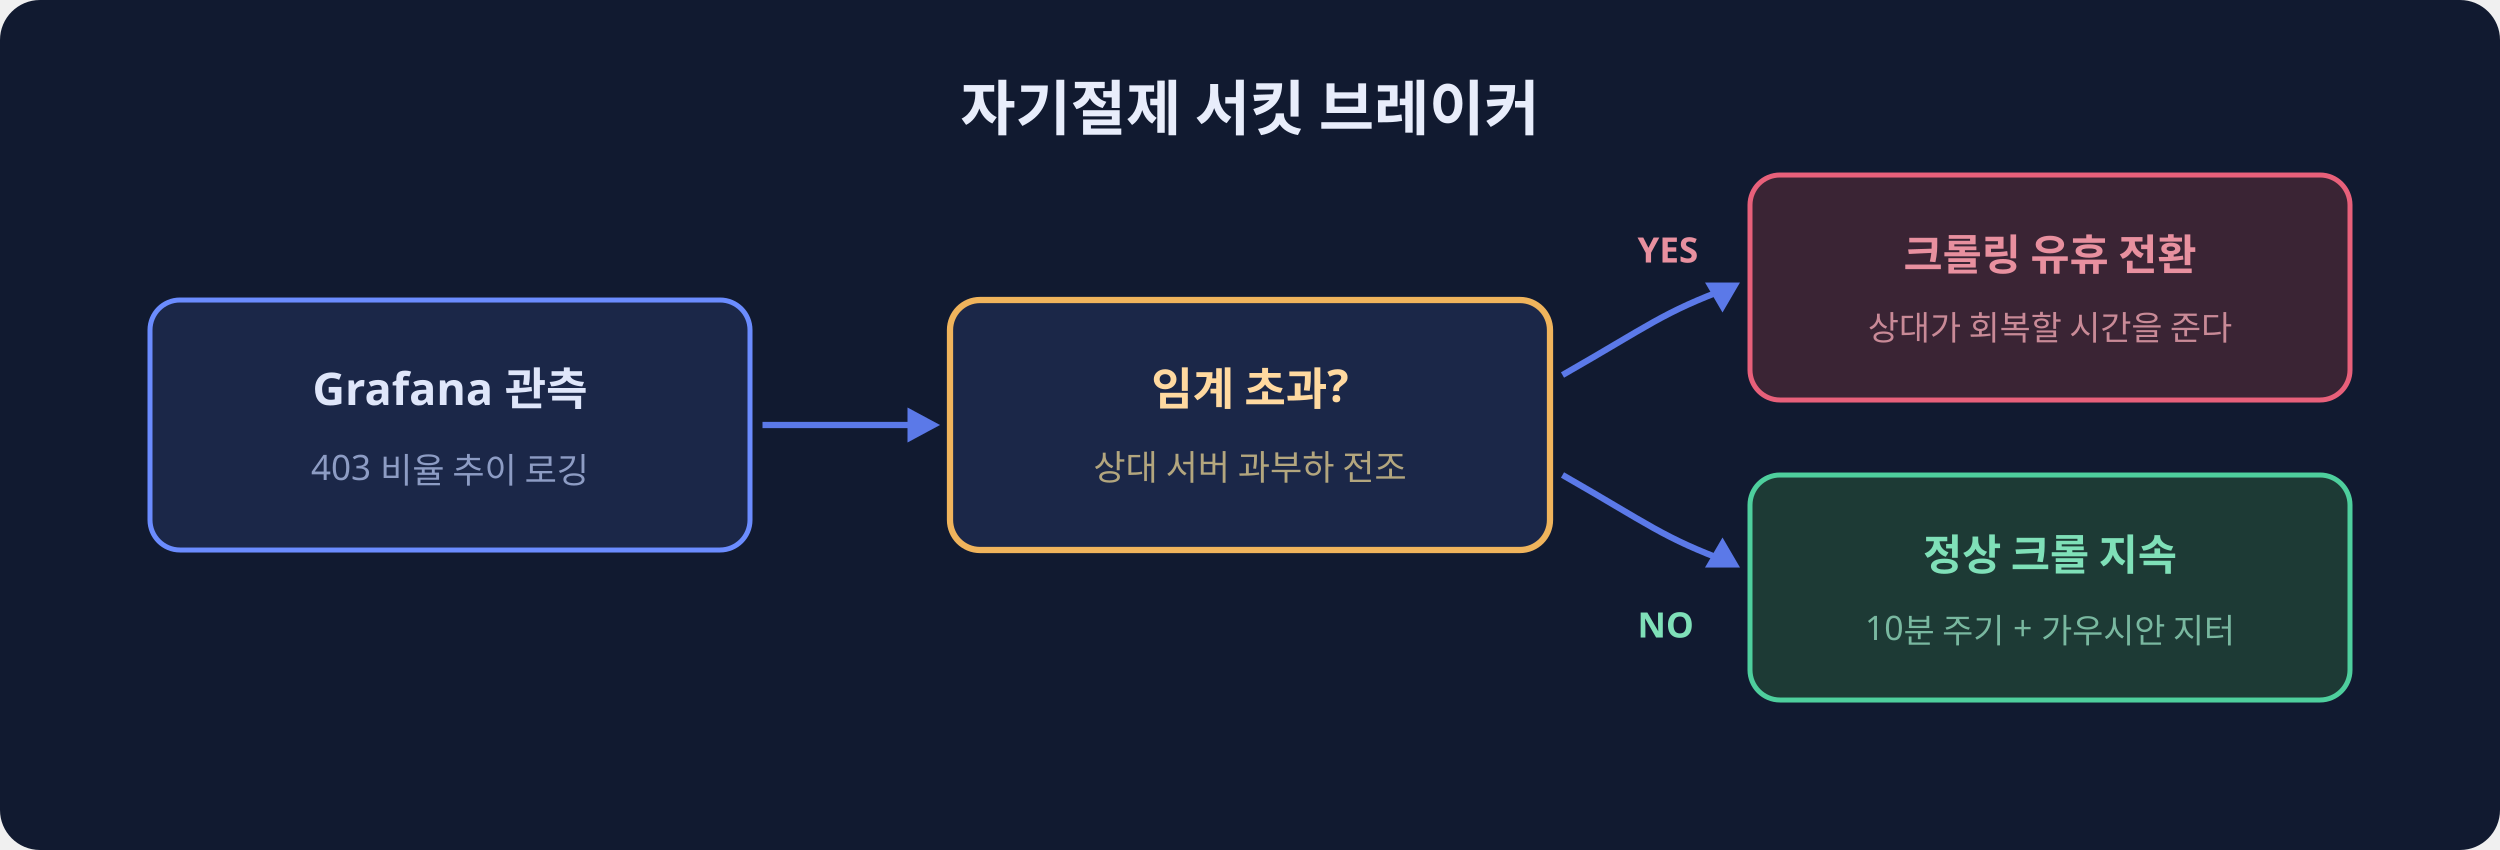
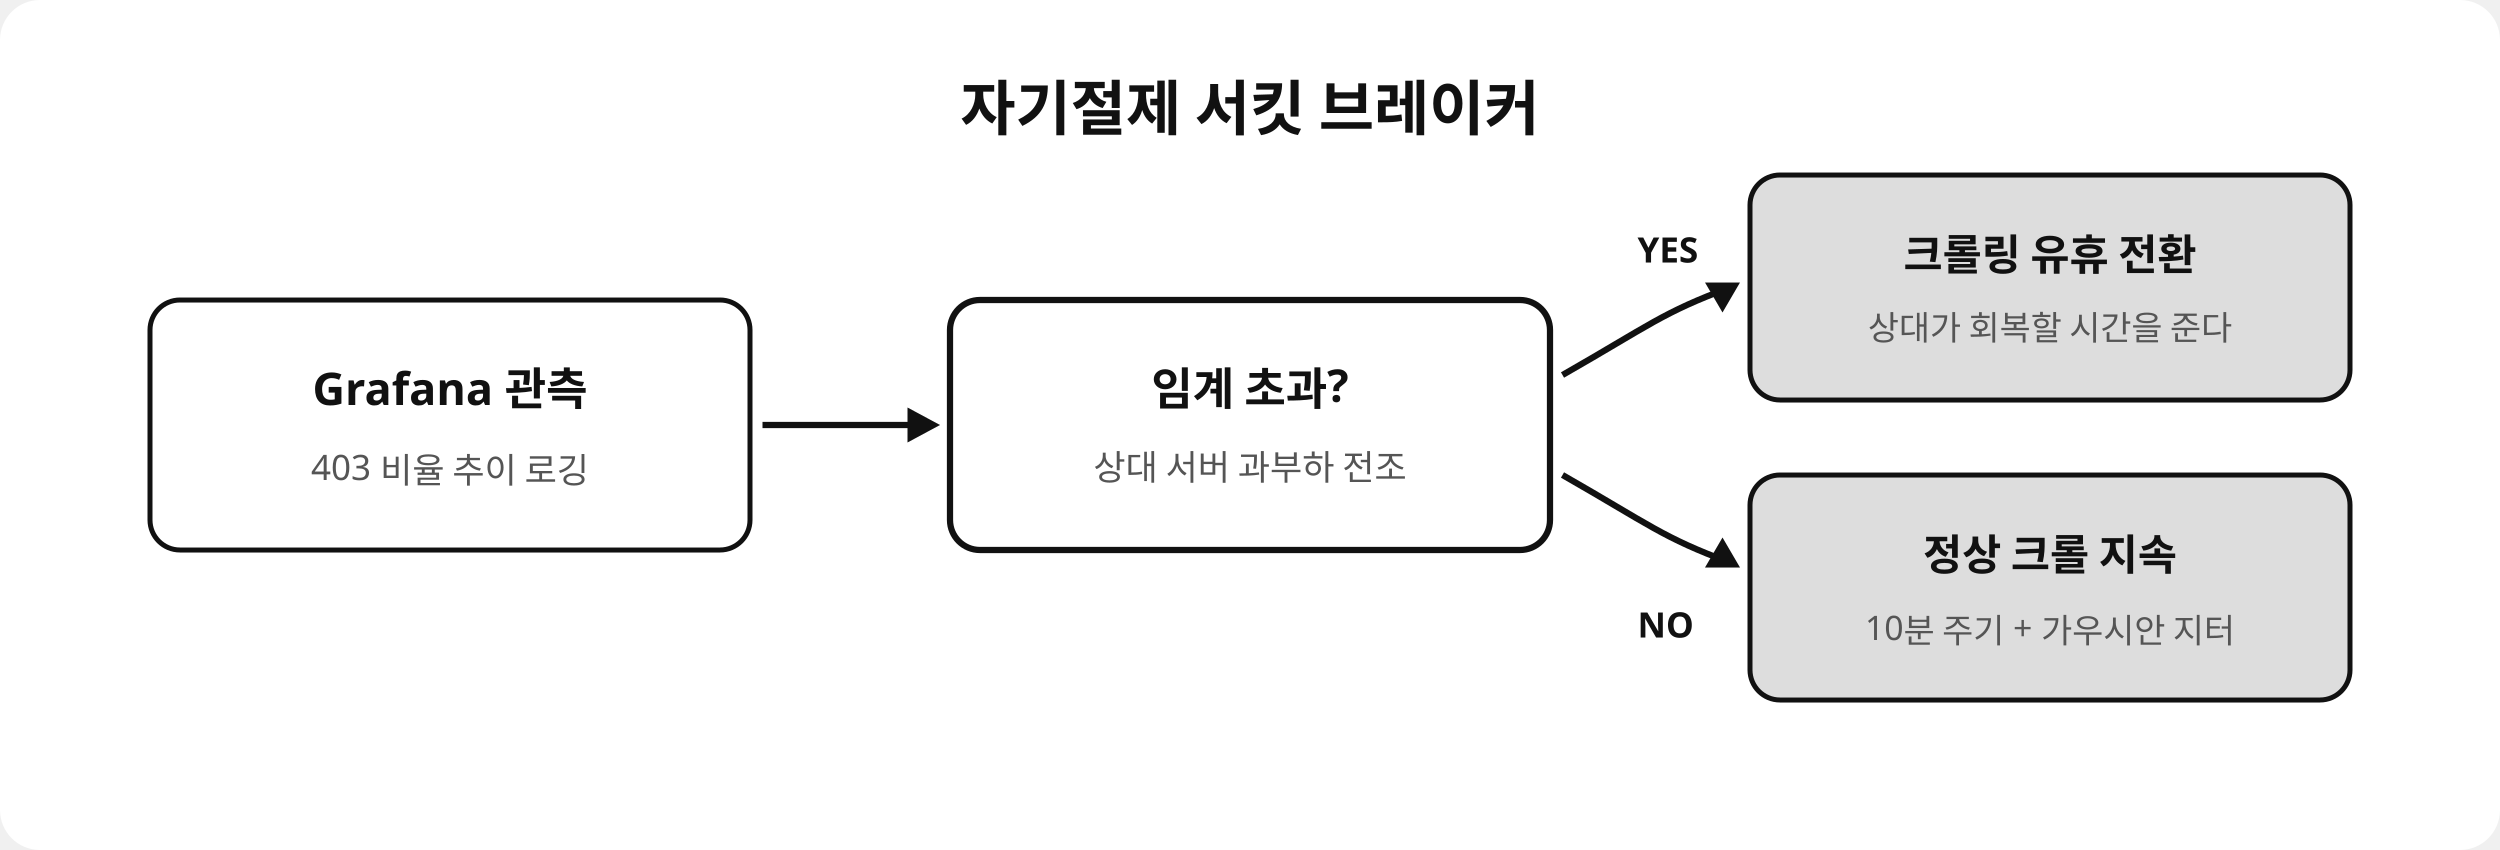
<svg xmlns="http://www.w3.org/2000/svg" viewBox="0 0 1000 340" font-family="Apple SD Gothic Neo, Pretendard, sans-serif">
-   <rect width="1000" height="340" rx="16" fill="#111a30" />
-   <text x="500" y="52" text-anchor="middle" fill="#e8edfb" font-size="24" font-weight="700">자기절제 서킷 브레이커</text>
+   <rect width="1000" height="340" rx="16" fill="#ffffff" />
+   <text x="500" y="52" text-anchor="middle" fill="#111111" font-size="24" font-weight="700">자기절제 서킷 브레이커</text>
  <g transform="translate(60,120)">
-     <rect width="240" height="100" rx="12" fill="#1b2748" stroke="#6b8cff" stroke-width="2" />
-     <text x="120" y="42" text-anchor="middle" fill="#dfe6fa" font-size="18" font-weight="700">Grafana 관측</text>
-     <text x="120" y="72" text-anchor="middle" fill="#8d9cc4" font-size="14">403 비율 추이 로깅</text>
+     <rect width="240" height="100" rx="12" fill="#ffffff" stroke="#111111" stroke-width="2" />
+     <text x="120" y="42" text-anchor="middle" fill="#111111" font-size="18" font-weight="700">Grafana 관측</text>
+     <text x="120" y="72" text-anchor="middle" fill="#555555" font-size="14">403 비율 추이 로깅</text>
  </g>
  <g transform="translate(380,120)">
-     <rect width="240" height="100" rx="12" fill="#1b2748" stroke="#f0b45c" stroke-width="2.5" />
-     <text x="120" y="42" text-anchor="middle" fill="#ffd9a0" font-size="18" font-weight="700">임계 초과?</text>
-     <text x="120" y="72" text-anchor="middle" fill="#b3a67e" font-size="14">상대 서버 과부하 전조</text>
+     <rect width="240" height="100" rx="12" fill="#ffffff" stroke="#111111" stroke-width="2.5" />
+     <text x="120" y="42" text-anchor="middle" fill="#111111" font-size="18" font-weight="700">임계 초과?</text>
+     <text x="120" y="72" text-anchor="middle" fill="#555555" font-size="14">상대 서버 과부하 전조</text>
  </g>
  <g transform="translate(700,70)">
-     <rect width="240" height="90" rx="12" fill="#3a2434" stroke="#e8607a" stroke-width="2" />
-     <text x="120" y="38" text-anchor="middle" fill="#e8909f" font-size="17" font-weight="700">크롤링 유휴 전환</text>
-     <text x="120" y="66" text-anchor="middle" fill="#c98a97" font-size="13.5">상대가 회복할 시간을 준다</text>
+     <rect width="240" height="90" rx="12" fill="#dddddd" stroke="#111111" stroke-width="2" />
+     <text x="120" y="38" text-anchor="middle" fill="#111111" font-size="17" font-weight="700">크롤링 유휴 전환</text>
+     <text x="120" y="66" text-anchor="middle" fill="#555555" font-size="13.5">상대가 회복할 시간을 준다</text>
  </g>
  <g transform="translate(700,190)">
-     <rect width="240" height="90" rx="12" fill="#1d3a35" stroke="#4ecf9d" stroke-width="2" />
-     <text x="120" y="38" text-anchor="middle" fill="#7fe0b8" font-size="17" font-weight="700">정상 크롤 지속</text>
-     <text x="120" y="66" text-anchor="middle" fill="#79b8a0" font-size="13.5">10분 주기 + 가우시안 지터</text>
+     <rect width="240" height="90" rx="12" fill="#dddddd" stroke="#111111" stroke-width="2" />
+     <text x="120" y="38" text-anchor="middle" fill="#111111" font-size="17" font-weight="700">정상 크롤 지속</text>
+     <text x="120" y="66" text-anchor="middle" fill="#555555" font-size="13.5">10분 주기 + 가우시안 지터</text>
  </g>
-   <g stroke="#5b79e8" stroke-width="2.5" fill="none">
+   <g stroke="#111111" stroke-width="2.5" fill="none">
    <path d="M305 170 H 372" />
    <path d="M625 150 C 660 130, 665 125, 692 115" />
    <path d="M625 190 C 660 210, 665 215, 692 225" />
  </g>
-   <g fill="#5b79e8">
+   <g fill="#111111">
    <path d="M376 170 l -13 -7 v 14 z" />
    <path d="M696 113 l -14 0 l 7 12 z" />
    <path d="M696 227 l -14 0 l 7 -12 z" />
  </g>
-   <text x="655" y="105" fill="#e8909f" font-size="14" font-weight="700">YES</text>
-   <text x="655" y="255" fill="#7fe0b8" font-size="14" font-weight="700">NO</text>
+   <text x="655" y="105" fill="#111111" font-size="14" font-weight="700">YES</text>
+   <text x="655" y="255" fill="#111111" font-size="14" font-weight="700">NO</text>
</svg>
